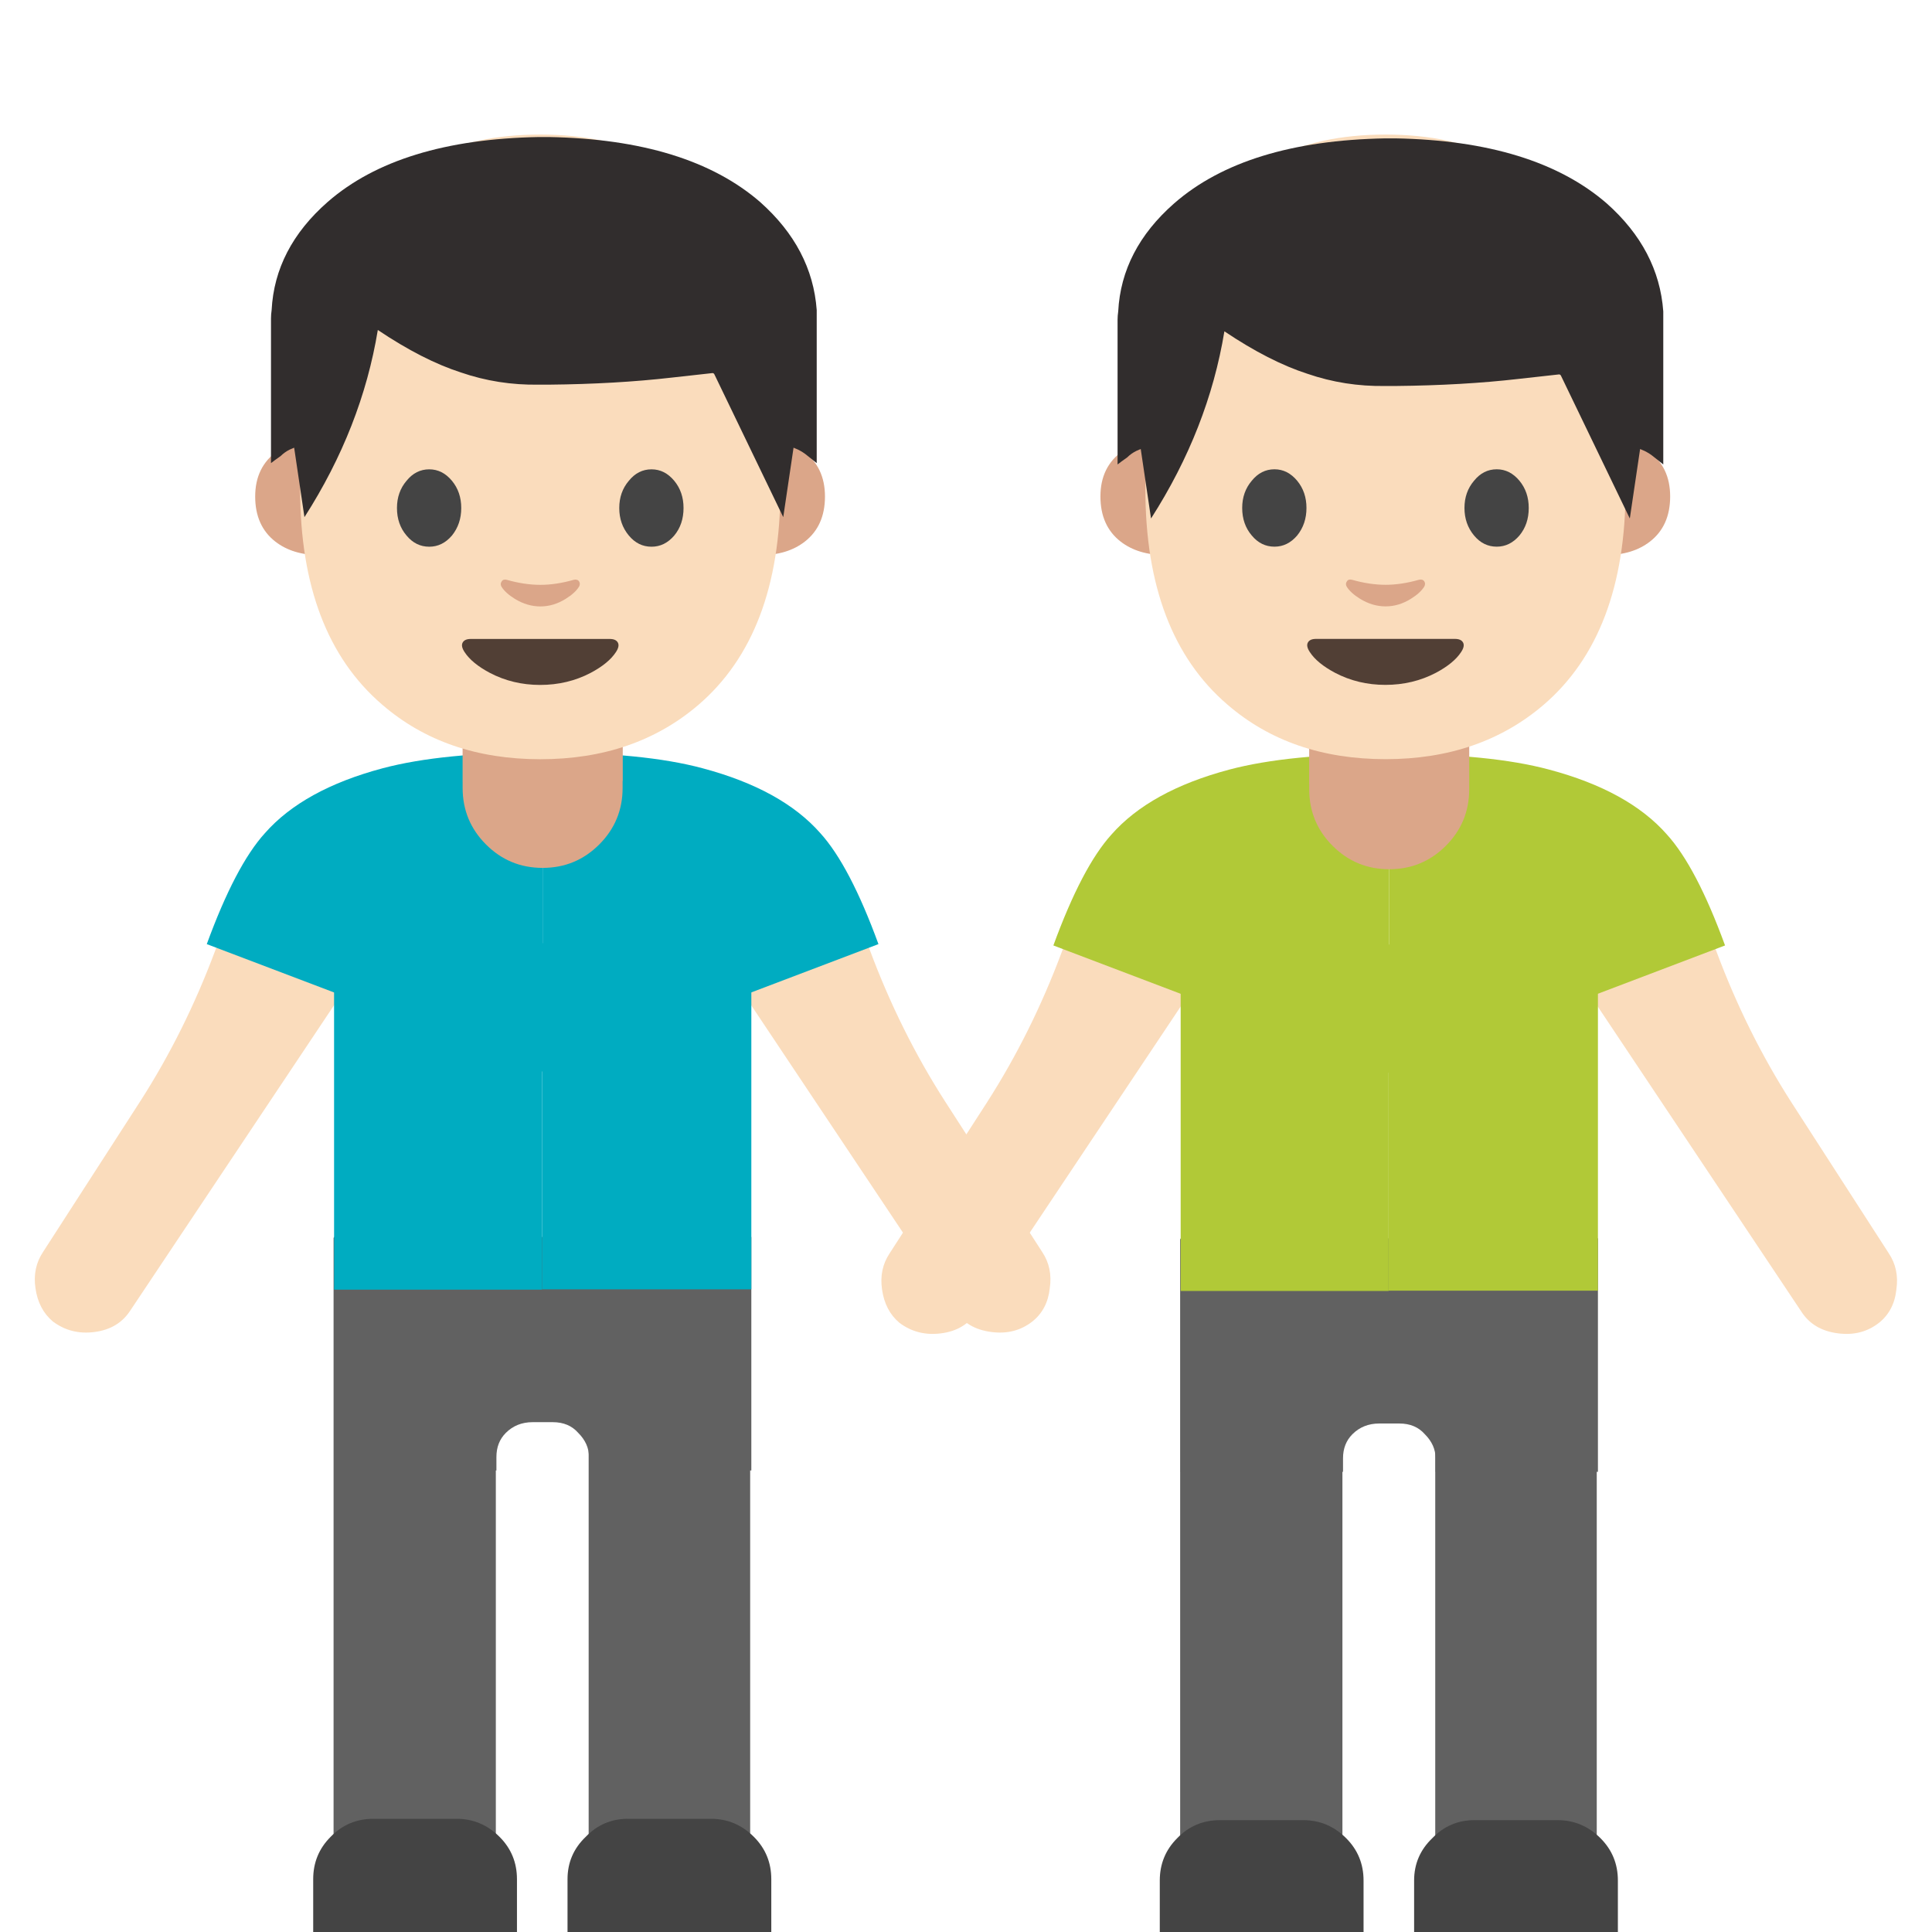
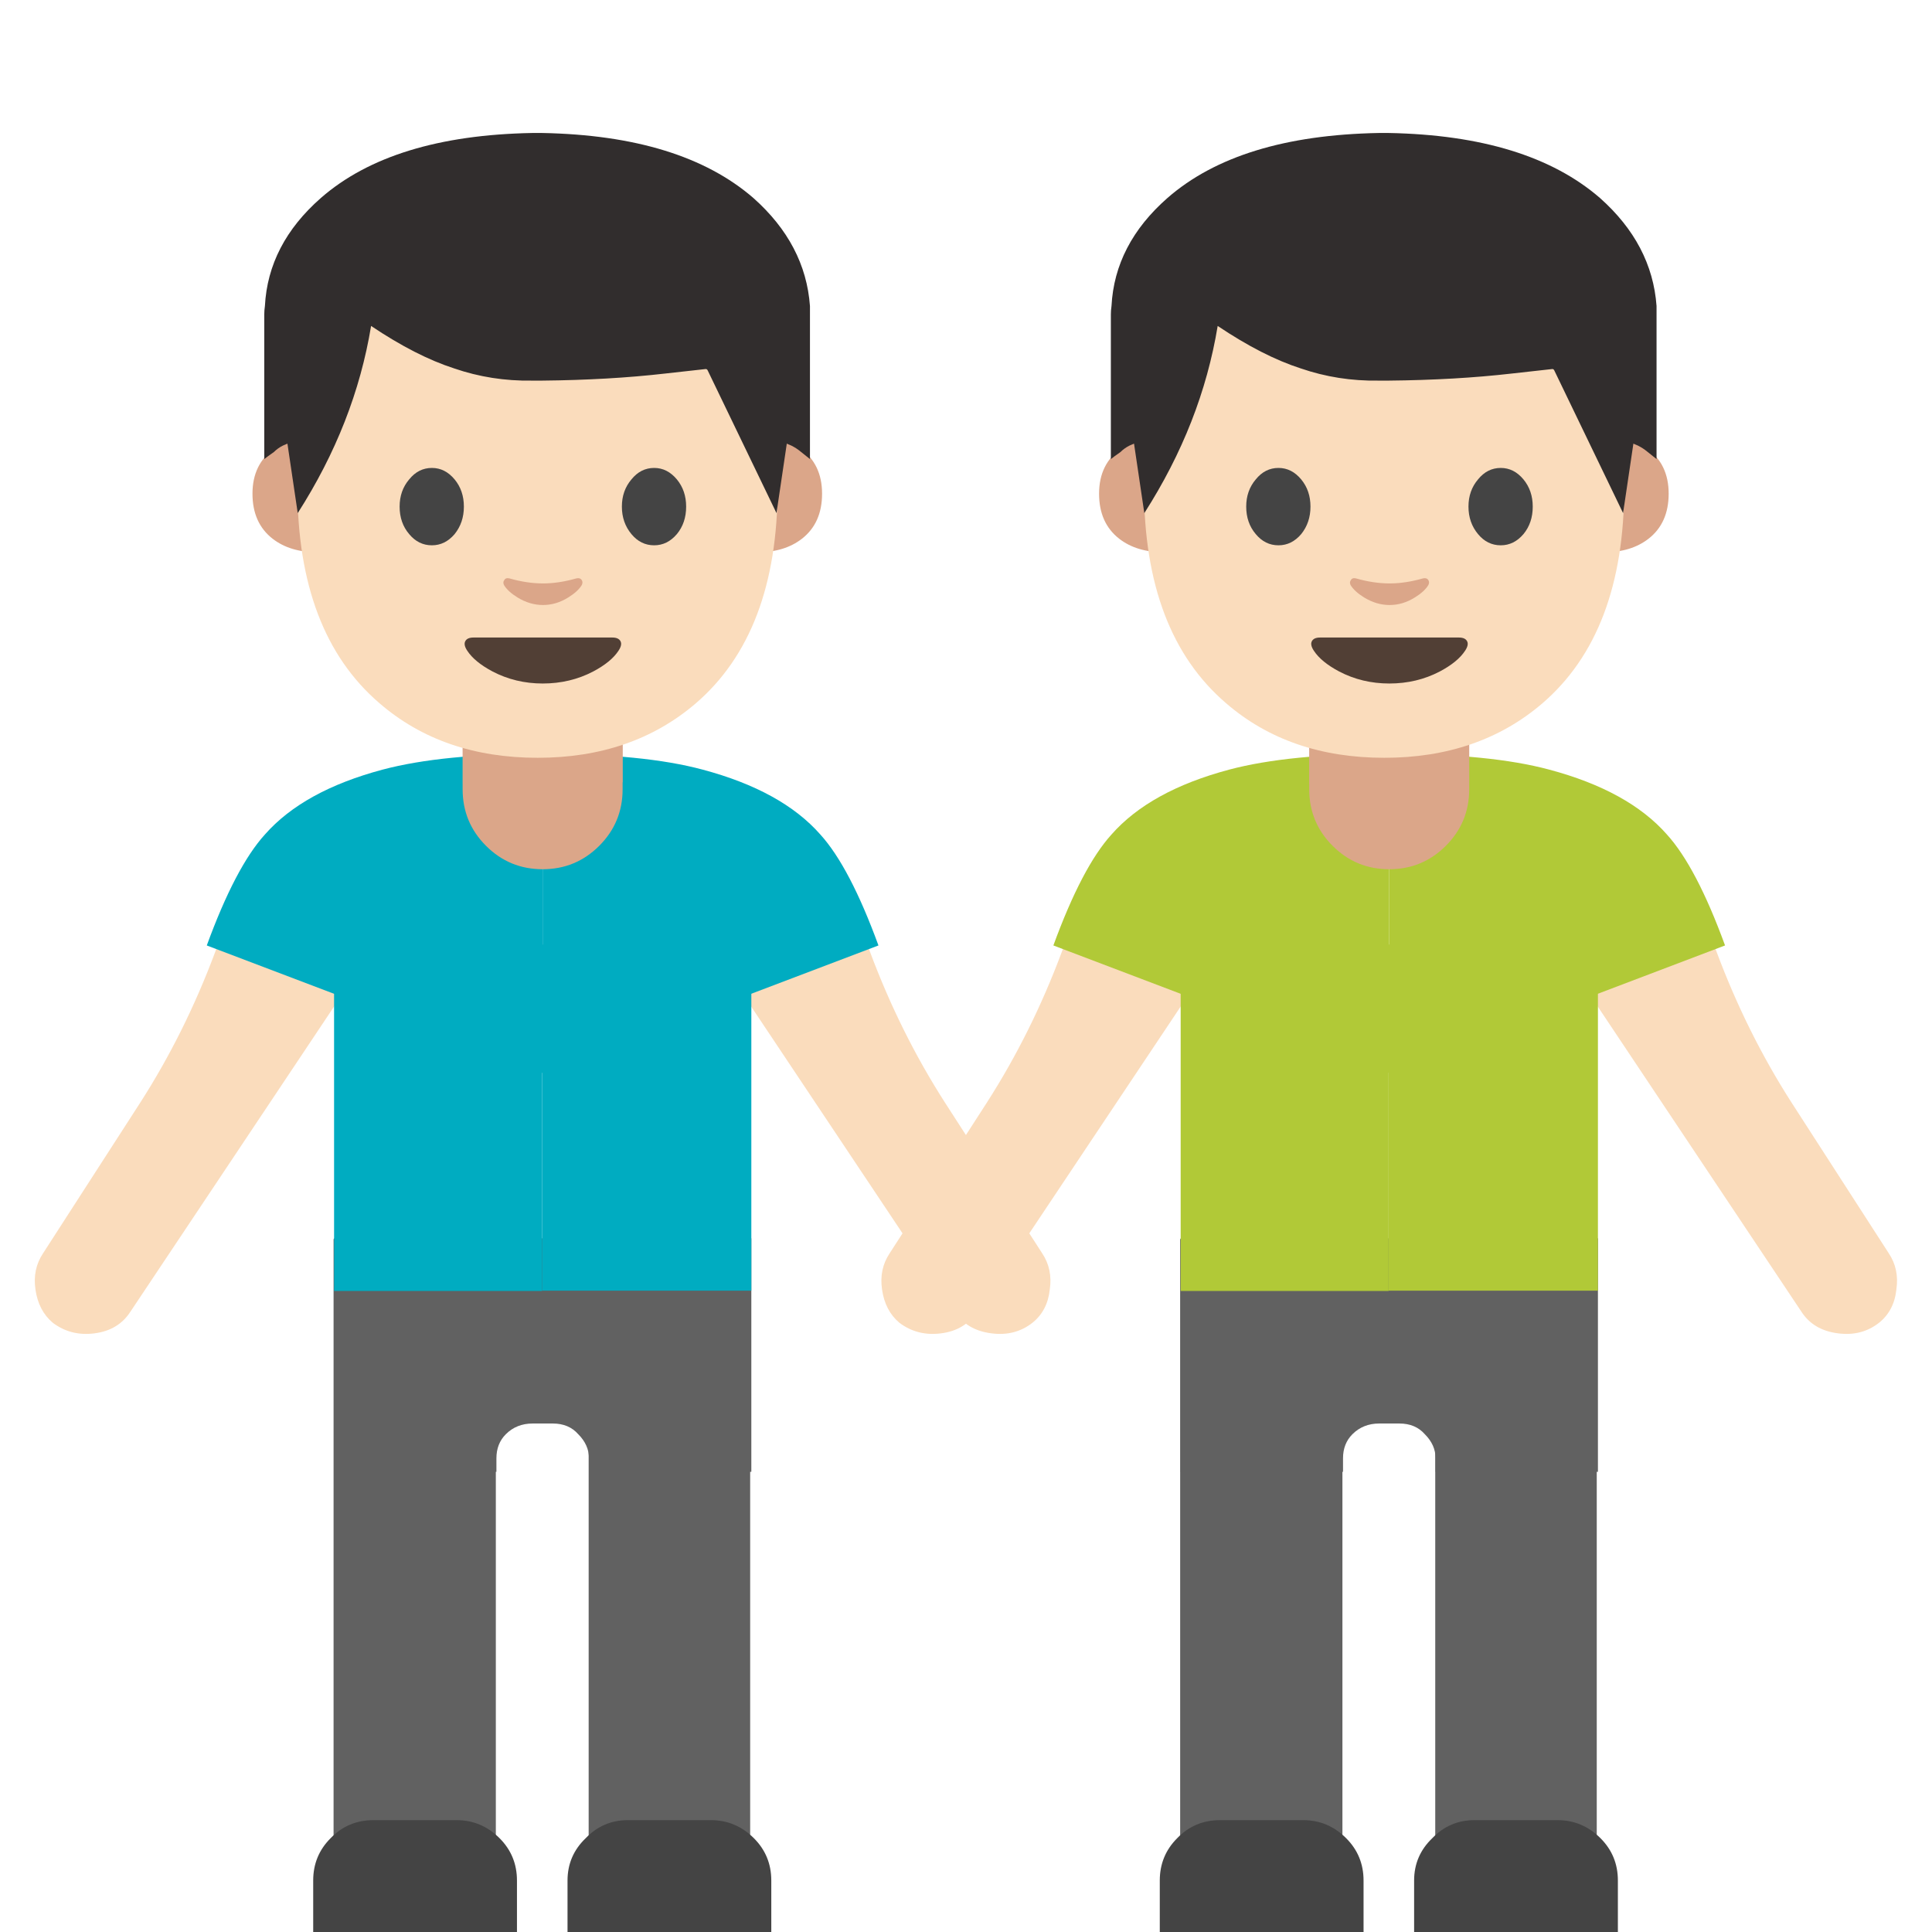
<svg xmlns="http://www.w3.org/2000/svg" xmlns:xlink="http://www.w3.org/1999/xlink" preserveAspectRatio="none" viewBox="0 0 72 72">
  <defs>
    <path id="a" fill="#FADCBC" d="M24.4 63.2l.3-4.1-9.8 2.15-.65 1.75q-2 5.35-4.95 9.95l-6.45 10q-.7 1.05-.5 2.4.2 1.4 1.15 2.2 1.2.9 2.75.7 1.6-.2 2.4-1.45L24.4 63.2z" />
    <path id="b" fill="#B1C937" d="M35.95 71V49.85q-6.65 0-10.6 1.05-5.25 1.4-7.8 4.3-1.95 2.15-3.85 7.35L35.95 71z" />
    <path id="c" fill="#FADCBC" d="M57 61.25l-9.8-2.15.3 4.1 15.75 23.6q.8 1.25 2.45 1.45 1.55.2 2.7-.7 1-.8 1.15-2.2.2-1.35-.5-2.4l-6.45-10q-2.95-4.6-4.95-9.95L57 61.25z" />
    <path id="d" fill="#B1C937" d="M35.95 49.85V71l22.25-8.45q-1.9-5.2-3.85-7.35-2.55-2.9-7.8-4.3-3.9-1.05-10.6-1.05z" />
    <path id="e" fill="#616161" d="M32.85 81.95H22.1v45.7h10.75v-45.7z" />
    <path id="f" fill="#444" d="M34.25 128v-3.5q0-1.65-1.15-2.8-1.2-1.2-2.85-1.2h-5.5q-1.7 0-2.85 1.2-1.15 1.15-1.15 2.8v3.5h13.5z" />
    <path id="g" fill="#616161" d="M49.7 81.9H39v45.75h10.7V81.9z" />
    <path id="h" fill="#444" d="M47.1 120.5h-5.5q-1.65 0-2.8 1.2-1.2 1.15-1.2 2.8v3.5h13.5v-3.5q0-1.65-1.15-2.8-1.2-1.2-2.85-1.2z" />
    <path id="i" fill="#DBA689" d="M35.95 57.5q2.2 0 3.75-1.55 1.55-1.55 1.55-3.75v-4.5h-10.6v4.5q0 2.2 1.55 3.75 1.55 1.55 3.75 1.55z" />
    <path id="j" fill="#DBA689" d="M18.05 29.4q1 .2 2.15.2 1.9 0 3-.5v-2.9q0-.6-.35-1.05-.4-.5-.95-.5h-3.35q-.55 0-.95.5-.35.5-.35 1.1v2.9l.8.25z" />
    <path id="k" fill="#616161" d="M28 46.1H12.45v8.7h6.05v-.5q0-.55.35-.9.4-.4 1-.4h.75q.6 0 .95.4.4.4.4.9v.5H28v-8.7z" />
    <path id="l" fill="#B1C937" d="M28 48.05v-12.9h-7.8v12.9H28z" />
    <path id="m" fill="#B1C937" d="M12.45 35.1v10.95h7.75V35.1h-7.75z" />
    <path id="n" fill="#DBA689" d="M106.9 66.05h-3.6v20.3q4.75 0 7.85-2.4 3.6-2.8 3.6-8.05 0-5.3-3.9-8.1l-3.95-1.75z" />
    <path id="o" fill="#DBA689" d="M24.7 66.05h-3.65l-3.9 1.75q-3.95 2.8-3.95 8.1 0 5.25 3.6 8.05 3.1 2.4 7.9 2.4v-20.3z" />
    <path id="p" fill="#FADCBC" d="M106.75 73.8q0-30.45-8.65-45.45Q87.85 10.6 64 10.6q-23.9 0-34.15 17.75-8.65 15-8.65 45.45 0 25.9 14.6 38.45Q47.05 122 64 122q16.8 0 28.1-9.65 14.65-12.55 14.65-38.55z" />
    <path id="q" fill="#444" d="M40.15 72.35q-1.7 2-1.7 4.85 0 2.9 1.7 4.9 1.65 2 4.05 2 2.35 0 4.05-2 1.65-2.05 1.65-4.9 0-2.85-1.65-4.85-1.7-2.05-4.05-2.05-2.4 0-4.05 2.05z" />
    <path id="r" fill="#444" d="M87.85 72.35q-1.7-2.05-4.05-2.05-2.4 0-4.05 2.05-1.7 2-1.7 4.85 0 2.85 1.7 4.9 1.65 2 4.05 2 2.35 0 4.05-2 1.65-2 1.65-4.9 0-2.85-1.65-4.85z" />
    <path id="s" fill="#513F35" d="M63.95 108.75q4.9 0 9-2.15 3.2-1.7 4.5-3.7.7-1.05.35-1.7-.35-.65-1.45-.65H51.6q-1.1 0-1.45.65-.35.65.35 1.7 1.3 2 4.5 3.7 4.1 2.15 8.95 2.15z" />
    <path id="t" fill="#DBA689" d="M58 90q-.65-.15-.9.3-.3.4-.05.9.7 1.15 2.4 2.2 2.2 1.35 4.55 1.35 2.35 0 4.5-1.35 1.7-1.05 2.4-2.2.25-.5 0-.9-.3-.45-.95-.3-3.15.9-5.95.9-2.85 0-6-.9z" />
    <path id="u" fill="#312D2D" d="M57.2 19.2q-.35-4.8-4.4-8.4-5.6-4.85-16.4-5.05h-.8q-10.85.2-16.4 5.05-4.1 3.6-4.35 8.4-.05.35-.05.65V31.1q.25-.2.75-.55.3-.3.7-.5l.35-.15.8 5.4q4.45-6.95 5.7-14.55 3.5 2.35 6.45 3.3 2.9 1 6.05.95h.8q5.2-.05 9.55-.55l3.15-.35q.1 0 .15.1l5.35 11.1.8-5.4.35.15q.4.2.7.45l.75.6V19.85v-.65z" />
    <path id="v" fill="#FADCBC" d="M24.4 63.2l.3-4.1-9.8 2.15-.65 1.75q-2 5.35-4.95 9.95l-6.45 10q-.7 1.05-.5 2.4.2 1.4 1.15 2.2 1.2.9 2.75.7 1.6-.2 2.4-1.45L24.4 63.2z" />
    <path id="w" fill="#00ACC1" d="M35.95 71V49.85q-6.65 0-10.6 1.05-5.25 1.4-7.8 4.3-1.95 2.15-3.85 7.35L35.95 71z" />
    <path id="x" fill="#FADCBC" d="M57 61.25l-9.8-2.15.3 4.1 15.75 23.6q.8 1.25 2.45 1.45 1.55.2 2.7-.7 1-.8 1.15-2.2.2-1.35-.5-2.4l-6.45-10q-2.95-4.6-4.95-9.95L57 61.25z" />
    <path id="y" fill="#00ACC1" d="M35.95 49.85V71l22.25-8.45q-1.9-5.2-3.85-7.35-2.55-2.9-7.8-4.3-3.9-1.05-10.6-1.05z" />
    <path id="z" fill="#616161" d="M32.85 81.95H22.1v45.7h10.75v-45.7z" />
    <path id="A" fill="#444" d="M34.25 128v-3.5q0-1.65-1.15-2.8-1.2-1.2-2.85-1.2h-5.5q-1.7 0-2.85 1.2-1.15 1.15-1.15 2.8v3.5h13.5z" />
    <path id="B" fill="#616161" d="M49.7 81.9H39v45.75h10.7V81.9z" />
    <path id="C" fill="#444" d="M47.1 120.5h-5.5q-1.65 0-2.8 1.2-1.2 1.15-1.2 2.8v3.5h13.5v-3.5q0-1.65-1.15-2.8-1.2-1.2-2.85-1.2z" />
    <path id="D" fill="#DBA689" d="M35.95 57.5q2.2 0 3.75-1.55 1.55-1.55 1.55-3.75v-4.5h-10.6v4.5q0 2.2 1.55 3.75 1.55 1.55 3.75 1.55z" />
    <path id="E" fill="#DBA689" d="M18.05 29.4q1 .2 2.15.2 1.9 0 3-.5v-2.9q0-.6-.35-1.05-.4-.5-.95-.5h-3.35q-.55 0-.95.5-.35.5-.35 1.1v2.9l.8.25z" />
    <path id="F" fill="#616161" d="M28 46.1H12.45v8.7h6.05v-.5q0-.55.35-.9.4-.4 1-.4h.75q.6 0 .95.4.4.4.4.9v.5H28v-8.7z" />
    <path id="G" fill="#00ACC1" d="M28 48.05v-12.9h-7.8v12.9H28z" />
    <path id="H" fill="#00ACC1" d="M12.45 35.1v10.95h7.75V35.1h-7.75z" />
    <path id="I" fill="#DBA689" d="M106.9 66.05h-3.6v20.3q4.75 0 7.85-2.4 3.6-2.8 3.6-8.05 0-5.3-3.9-8.1l-3.95-1.75z" />
    <path id="J" fill="#DBA689" d="M24.7 66.05h-3.65l-3.9 1.75q-3.95 2.8-3.95 8.1 0 5.25 3.6 8.05 3.1 2.4 7.9 2.4v-20.3z" />
    <path id="K" fill="#FADCBC" d="M106.75 73.8q0-30.45-8.65-45.45Q87.85 10.6 64 10.6q-23.9 0-34.15 17.75-8.65 15-8.65 45.45 0 25.9 14.6 38.45Q47.05 122 64 122q16.8 0 28.1-9.65 14.65-12.55 14.65-38.55z" />
    <path id="L" fill="#444" d="M40.15 72.35q-1.7 2-1.7 4.85 0 2.9 1.7 4.9 1.65 2 4.05 2 2.35 0 4.05-2 1.65-2.05 1.65-4.9 0-2.85-1.65-4.85-1.7-2.05-4.05-2.05-2.4 0-4.05 2.05z" />
    <path id="M" fill="#444" d="M87.85 72.35q-1.7-2.05-4.05-2.05-2.4 0-4.05 2.05-1.7 2-1.7 4.85 0 2.85 1.7 4.9 1.65 2 4.05 2 2.35 0 4.05-2 1.65-2 1.65-4.9 0-2.85-1.65-4.85z" />
    <path id="N" fill="#513F35" d="M63.95 108.75q4.9 0 9-2.15 3.2-1.7 4.5-3.7.7-1.05.35-1.7-.35-.65-1.45-.65H51.6q-1.1 0-1.45.65-.35.65.35 1.7 1.3 2 4.5 3.7 4.1 2.15 8.95 2.15z" />
    <path id="O" fill="#DBA689" d="M58 90q-.65-.15-.9.3-.3.4-.05.9.7 1.15 2.4 2.2 2.2 1.35 4.55 1.35 2.35 0 4.5-1.35 1.7-1.05 2.4-2.2.25-.5 0-.9-.3-.45-.95-.3-3.15.9-5.95.9-2.85 0-6-.9z" />
    <path id="P" fill="#312D2D" d="M57.2 19.2q-.35-4.8-4.4-8.4-5.6-4.85-16.4-5.05h-.8q-10.85.2-16.4 5.05-4.1 3.6-4.35 8.4-.05.35-.05.65V31.1q.25-.2.75-.55.3-.3.7-.5l.35-.15.8 5.4q4.45-6.95 5.7-14.55 3.5 2.35 6.45 3.3 2.9 1 6.05.95h.8q5.2-.05 9.55-.55l3.15-.35q.1 0 .15.1l5.35 11.1.8-5.4.35.15q.4.2.7.45l.75.6V19.85v-.65z" />
  </defs>
  <use transform="translate(31.55 .05) scale(.5625)" xlink:href="#a" />
  <use transform="translate(31.55 .05) scale(.5625)" xlink:href="#b" />
  <use transform="translate(31.55 .05) scale(.5625)" xlink:href="#c" />
  <use transform="translate(31.55 .05) scale(.5625)" xlink:href="#d" />
  <use transform="matrix(.5625 0 0 .56345 31.55 0)" xlink:href="#e" />
  <use transform="translate(31.55 .05) scale(.5625)" xlink:href="#f" />
  <use transform="translate(31.55 .1) scale(.5625)" xlink:href="#g" />
  <use transform="translate(31.55 .05) scale(.5625)" xlink:href="#h" />
  <use transform="translate(31.55 .05) scale(.5625)" xlink:href="#i" />
  <use transform="translate(31.55 .05)" xlink:href="#j" />
  <use transform="translate(31.55 .05)" xlink:href="#k" />
  <use transform="translate(31.55 .05)" xlink:href="#l" />
  <use transform="matrix(1 0 0 1.18265 31.55 -6.35)" xlink:href="#m" />
-   <use transform="matrix(.20908 0 0 .20885 38.25 2.65)" xlink:href="#n" />
-   <use transform="matrix(.20908 0 0 .20885 38.25 2.65)" xlink:href="#o" />
-   <use transform="matrix(.20918 0 0 .20895 38.25 2.8)" xlink:href="#p" />
-   <use transform="matrix(.20918 0 0 .20895 38.25 2.8)" xlink:href="#q" />
-   <use transform="matrix(.20918 0 0 .20895 38.25 2.8)" xlink:href="#r" />
-   <use transform="matrix(.20918 0 0 .20895 38.25 2.8)" xlink:href="#s" />
-   <use transform="matrix(.20918 0 0 .20895 38.25 2.8)" xlink:href="#t" />
-   <use transform="matrix(.47964 0 0 .47939 34.55 2.4)" xlink:href="#u" />
-   <use transform="scale(.5625)" xlink:href="#v" />
-   <use transform="scale(.5625)" xlink:href="#w" />
-   <use transform="scale(.5625)" xlink:href="#x" />
-   <use transform="scale(.5625)" xlink:href="#y" />
-   <use transform="matrix(.5625 0 0 .56345 0 -.05)" xlink:href="#z" />
-   <use transform="scale(.5625)" xlink:href="#A" />
-   <use transform="translate(0 .05) scale(.5625)" xlink:href="#B" />
-   <use transform="scale(.5625)" xlink:href="#C" />
-   <use transform="scale(.5625)" xlink:href="#D" />
-   <use xlink:href="#E" />
-   <use xlink:href="#F" />
-   <use xlink:href="#G" />
-   <use transform="matrix(1 0 0 1.18265 0 -6.4)" xlink:href="#H" />
-   <use transform="matrix(.2091 0 0 .20888 6.75 2.65)" xlink:href="#I" />
-   <use transform="matrix(.2091 0 0 .20888 6.75 2.65)" xlink:href="#J" />
-   <use transform="matrix(.2092 0 0 .20897 6.75 2.8)" xlink:href="#K" />
-   <use transform="matrix(.2092 0 0 .20897 6.75 2.8)" xlink:href="#L" />
-   <use transform="matrix(.2092 0 0 .20897 6.75 2.8)" xlink:href="#M" />
-   <use transform="matrix(.2092 0 0 .20897 6.75 2.8)" xlink:href="#N" />
-   <use transform="matrix(.2092 0 0 .20897 6.75 2.8)" xlink:href="#O" />
-   <use transform="matrix(.47966 0 0 .4794 3 2.35)" xlink:href="#P" />
+   <use transform="matrix(.20903 0 0 .2088 38.2 2.55)" xlink:href="#n" />
+   <use transform="matrix(.20903 0 0 .2088 38.2 2.55)" xlink:href="#o" />
+   <use transform="matrix(.20917 0 0 .20894 38.2 2.75)" xlink:href="#p" />
+   <use transform="matrix(.20917 0 0 .20894 38.4 2.75)" xlink:href="#q" />
+   <use transform="matrix(.20917 0 0 .20894 38.4 2.75)" xlink:href="#r" />
+   <use transform="matrix(.20917 0 0 .20894 38.4 2.75)" xlink:href="#s" />
+   <use transform="matrix(.20917 0 0 .20894 38.4 2.75)" xlink:href="#t" />
+   <use transform="matrix(.47963 0 0 .47937 34.3 2.2)" xlink:href="#u" />
+   <use transform="translate(0 .05) scale(.5625)" xlink:href="#v" />
+   <use transform="translate(0 .05) scale(.5625)" xlink:href="#w" />
+   <use transform="translate(0 .05) scale(.5625)" xlink:href="#x" />
+   <use transform="translate(0 .05) scale(.5625)" xlink:href="#y" />
+   <use transform="scale(.5625 .56345)" xlink:href="#z" />
+   <use transform="translate(0 .05) scale(.5625)" xlink:href="#A" />
+   <use transform="translate(0 .1) scale(.5625)" xlink:href="#B" />
+   <use transform="translate(0 .05) scale(.5625)" xlink:href="#C" />
+   <use transform="translate(0 .05) scale(.5625)" xlink:href="#D" />
+   <use transform="translate(0 .05)" xlink:href="#E" />
+   <use transform="translate(0 .05)" xlink:href="#F" />
+   <use transform="translate(0 .05)" xlink:href="#G" />
+   <use transform="matrix(1 0 0 1.18265 0 -6.35)" xlink:href="#H" />
+   <use transform="matrix(.20903 0 0 .2088 6.65 2.55)" xlink:href="#I" />
+   <use transform="matrix(.20903 0 0 .2088 6.65 2.55)" xlink:href="#J" />
+   <use transform="matrix(.20917 0 0 .20894 6.65 2.75)" xlink:href="#K" />
+   <use transform="matrix(.20917 0 0 .20894 6.85 2.75)" xlink:href="#L" />
+   <use transform="matrix(.20917 0 0 .20894 6.85 2.75)" xlink:href="#M" />
+   <use transform="matrix(.20917 0 0 .20894 6.85 2.75)" xlink:href="#N" />
+   <use transform="matrix(.20917 0 0 .20894 6.85 2.75)" xlink:href="#O" />
+   <use transform="matrix(.47963 0 0 .47937 2.75 2.2)" xlink:href="#P" />
</svg>
